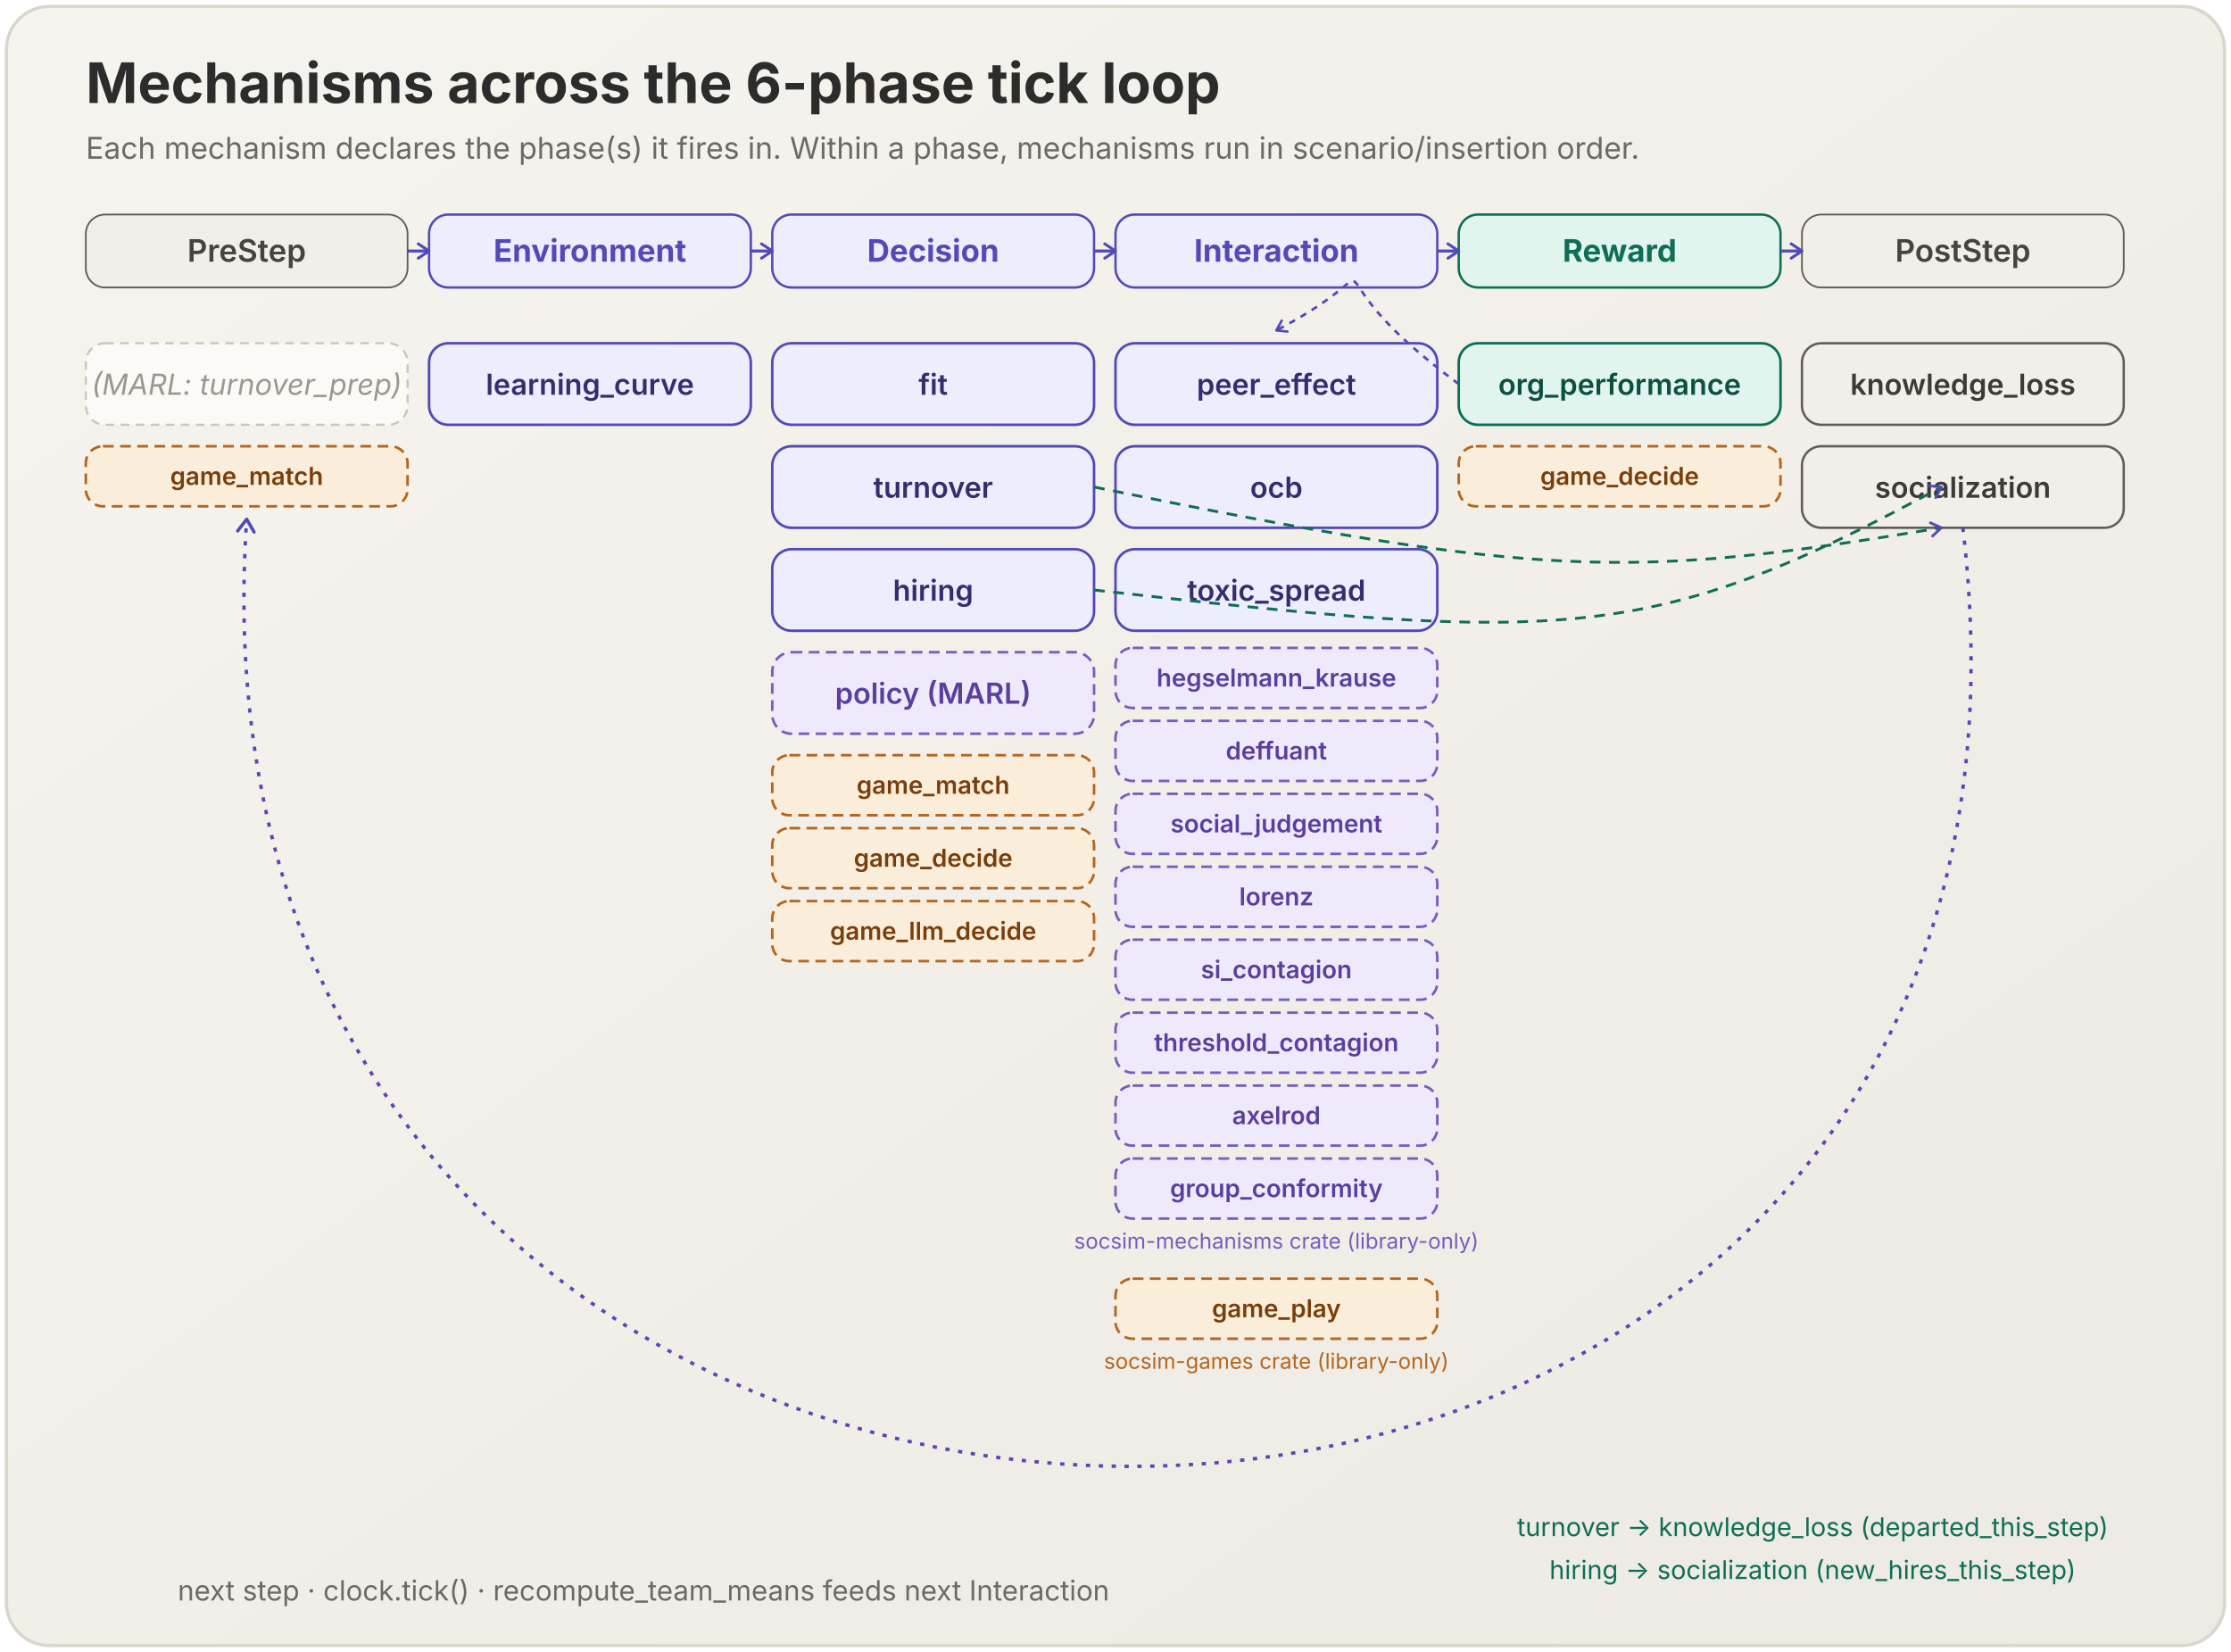
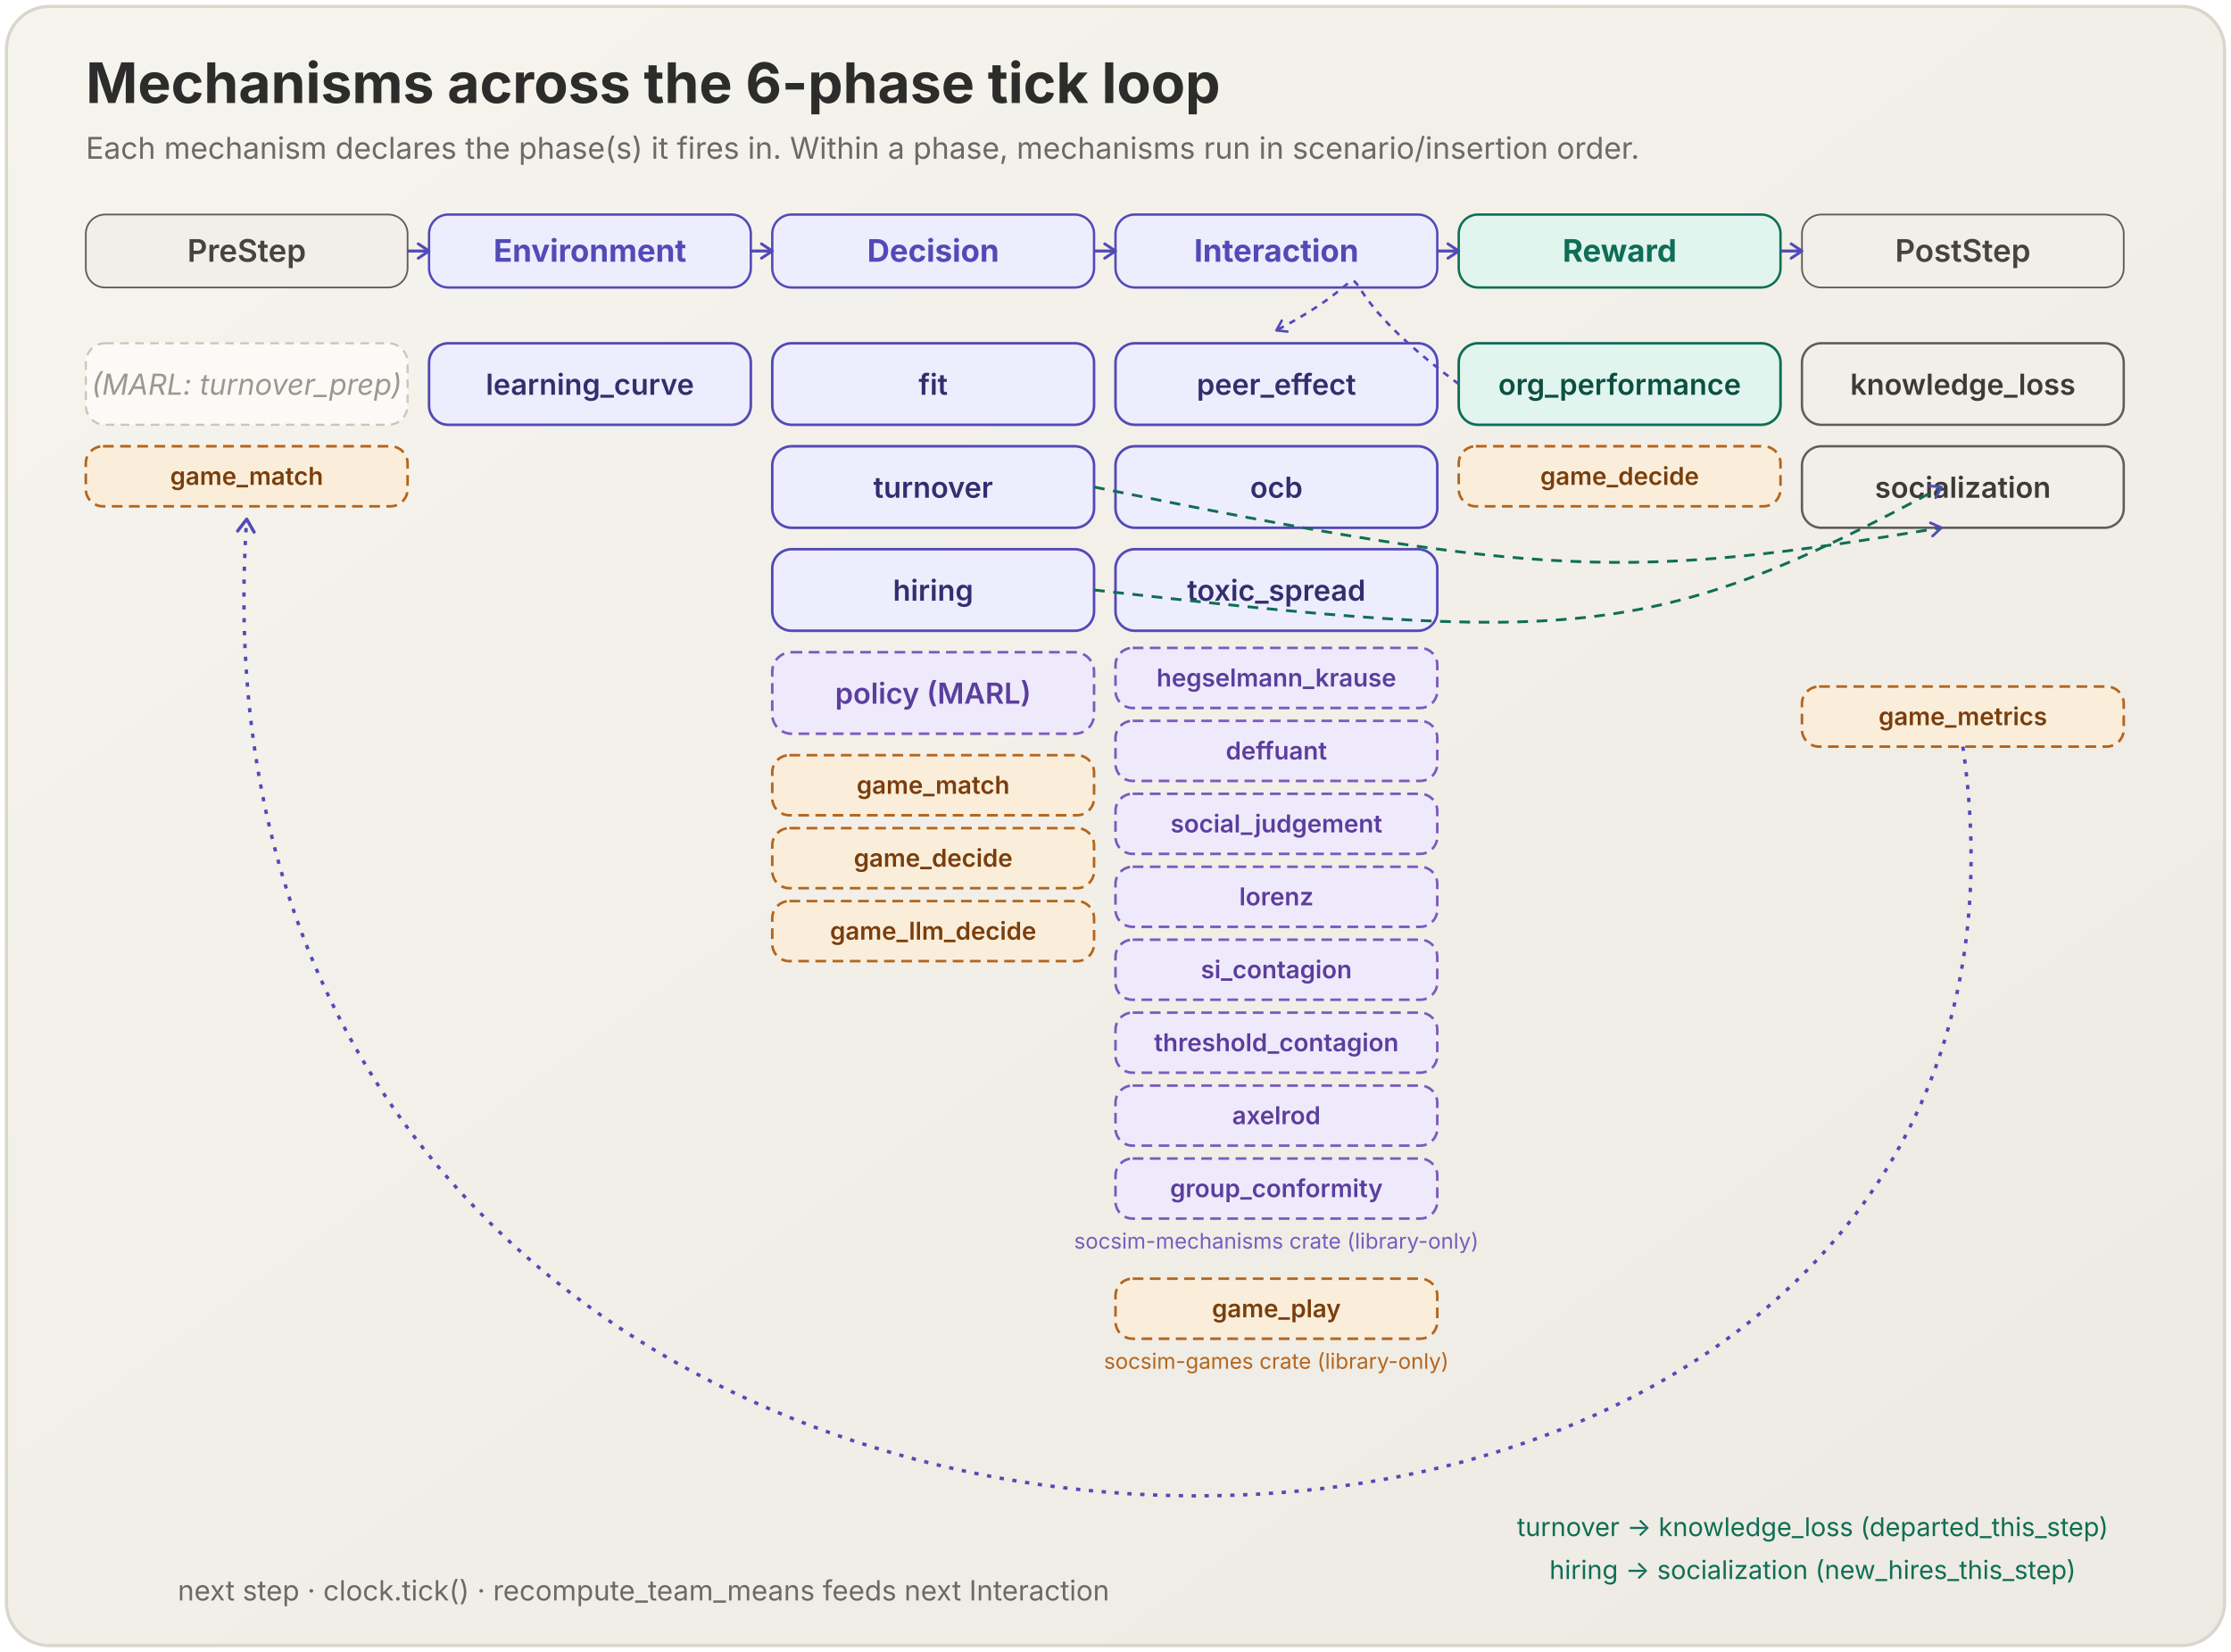
<svg xmlns="http://www.w3.org/2000/svg" width="100%" viewBox="0 0 1040 770" role="img">
  <defs>
    <linearGradient id="bg" x1="0" y1="0" x2="1" y2="1">
      <stop offset="0" stop-color="#F6F4EE" />
      <stop offset="1" stop-color="#ECEAE2" />
    </linearGradient>
    <marker id="hr" viewBox="0 0 10 10" refX="8" refY="5" markerWidth="6" markerHeight="6" orient="auto-start-reverse">
      <path d="M2 1L8 5L2 9" fill="none" stroke="#534AB7" stroke-width="1.6" stroke-linecap="round" stroke-linejoin="round" />
    </marker>
    <style>
    .title { font-family: -apple-system, "Helvetica Neue", "Hiragino Sans", sans-serif; font-weight: 700; }
    .body  { font-family: -apple-system, "Helvetica Neue", "Hiragino Sans", sans-serif; }
  </style>
  </defs>
  <rect x="3" y="3" width="1034" height="764" rx="20" fill="url(#bg)" stroke="#D9D6CC" stroke-width="1.5" />
  <text class="title" x="40" y="48" font-size="26" fill="#2C2C2A">Mechanisms across the 6-phase tick loop</text>
  <text class="body" x="40" y="74" font-size="14" fill="#6B6A64">Each mechanism declares the phase(s) it fires in. Within a phase, mechanisms run in scenario/insertion order.</text>
  <g>
    <rect x="40" y="100" width="150" height="34" rx="9" fill="#F1EFE8" stroke="#5F5E5A" stroke-width="0.8" />
    <text class="body" x="115" y="122" font-size="14.5" font-weight="600" fill="#444441" text-anchor="middle">PreStep</text>
    <rect x="200" y="100" width="150" height="34" rx="9" fill="#EEEDFE" stroke="#534AB7" stroke-width="1.1" />
    <text class="body" x="275" y="122" font-size="14.5" font-weight="700" fill="#534AB7" text-anchor="middle">Environment</text>
    <rect x="360" y="100" width="150" height="34" rx="9" fill="#EEEDFE" stroke="#534AB7" stroke-width="1.1" />
    <text class="body" x="435" y="122" font-size="14.5" font-weight="700" fill="#534AB7" text-anchor="middle">Decision</text>
    <rect x="520" y="100" width="150" height="34" rx="9" fill="#EEEDFE" stroke="#534AB7" stroke-width="1.1" />
    <text class="body" x="595" y="122" font-size="14.5" font-weight="700" fill="#534AB7" text-anchor="middle">Interaction</text>
    <rect x="680" y="100" width="150" height="34" rx="9" fill="#E1F5EE" stroke="#0F6E56" stroke-width="1.1" />
    <text class="body" x="755" y="122" font-size="14.5" font-weight="700" fill="#0F6E56" text-anchor="middle">Reward</text>
    <rect x="840" y="100" width="150" height="34" rx="9" fill="#F1EFE8" stroke="#5F5E5A" stroke-width="0.8" />
    <text class="body" x="915" y="122" font-size="14.5" font-weight="600" fill="#444441" text-anchor="middle">PostStep</text>
    <path d="M190 117 H200" stroke="#534AB7" stroke-width="1.4" marker-end="url(#hr)" />
    <path d="M350 117 H360" stroke="#534AB7" stroke-width="1.4" marker-end="url(#hr)" />
    <path d="M510 117 H520" stroke="#534AB7" stroke-width="1.4" marker-end="url(#hr)" />
    <path d="M670 117 H680" stroke="#534AB7" stroke-width="1.4" marker-end="url(#hr)" />
    <path d="M830 117 H840" stroke="#534AB7" stroke-width="1.4" marker-end="url(#hr)" />
  </g>
  <g class="body" font-size="13.5">
    <rect x="40" y="160" width="150" height="38" rx="9" fill="#FBFAF6" stroke="#C9C6BC" stroke-width="1" stroke-dasharray="4 3" />
    <text x="115" y="184" fill="#9A988F" text-anchor="middle" font-style="italic">(MARL: turnover_prep)</text>
    <rect x="200" y="160" width="150" height="38" rx="9" fill="#EEEDFE" stroke="#534AB7" stroke-width="1.2" />
    <text x="275" y="184" fill="#332E6E" text-anchor="middle" font-weight="600">learning_curve</text>
    <rect x="360" y="160" width="150" height="38" rx="9" fill="#EEEDFE" stroke="#534AB7" stroke-width="1.2" />
    <text x="435" y="184" fill="#332E6E" text-anchor="middle" font-weight="600">fit</text>
    <rect x="360" y="208" width="150" height="38" rx="9" fill="#EEEDFE" stroke="#534AB7" stroke-width="1.2" />
    <text x="435" y="232" fill="#332E6E" text-anchor="middle" font-weight="600">turnover</text>
    <rect x="360" y="256" width="150" height="38" rx="9" fill="#EEEDFE" stroke="#534AB7" stroke-width="1.2" />
    <text x="435" y="280" fill="#332E6E" text-anchor="middle" font-weight="600">hiring</text>
    <rect x="360" y="304" width="150" height="38" rx="9" fill="#EFEAFB" stroke="#7A5BC0" stroke-width="1.2" stroke-dasharray="5 3" />
    <text x="435" y="328" fill="#5B3E9E" text-anchor="middle" font-weight="600">policy  (MARL)</text>
    <rect x="520" y="160" width="150" height="38" rx="9" fill="#EEEDFE" stroke="#534AB7" stroke-width="1.2" />
    <text x="595" y="184" fill="#332E6E" text-anchor="middle" font-weight="600">peer_effect</text>
    <rect x="520" y="208" width="150" height="38" rx="9" fill="#EEEDFE" stroke="#534AB7" stroke-width="1.2" />
    <text x="595" y="232" fill="#332E6E" text-anchor="middle" font-weight="600">ocb</text>
    <rect x="520" y="256" width="150" height="38" rx="9" fill="#EEEDFE" stroke="#534AB7" stroke-width="1.2" />
    <text x="595" y="280" fill="#332E6E" text-anchor="middle" font-weight="600">toxic_spread</text>
    <rect x="520" y="302" width="150" height="28" rx="8" fill="#EFEAFB" stroke="#7A5BC0" stroke-width="1.2" stroke-dasharray="5 3" />
    <text x="595" y="320" fill="#5B3E9E" text-anchor="middle" font-weight="600" font-size="11.5">hegselmann_krause</text>
    <rect x="520" y="336" width="150" height="28" rx="8" fill="#EFEAFB" stroke="#7A5BC0" stroke-width="1.2" stroke-dasharray="5 3" />
    <text x="595" y="354" fill="#5B3E9E" text-anchor="middle" font-weight="600" font-size="11.5">deffuant</text>
    <rect x="520" y="370" width="150" height="28" rx="8" fill="#EFEAFB" stroke="#7A5BC0" stroke-width="1.2" stroke-dasharray="5 3" />
    <text x="595" y="388" fill="#5B3E9E" text-anchor="middle" font-weight="600" font-size="11.5">social_judgement</text>
    <rect x="520" y="404" width="150" height="28" rx="8" fill="#EFEAFB" stroke="#7A5BC0" stroke-width="1.2" stroke-dasharray="5 3" />
    <text x="595" y="422" fill="#5B3E9E" text-anchor="middle" font-weight="600" font-size="11.5">lorenz</text>
    <rect x="520" y="438" width="150" height="28" rx="8" fill="#EFEAFB" stroke="#7A5BC0" stroke-width="1.2" stroke-dasharray="5 3" />
    <text x="595" y="456" fill="#5B3E9E" text-anchor="middle" font-weight="600" font-size="11.5">si_contagion</text>
    <rect x="520" y="472" width="150" height="28" rx="8" fill="#EFEAFB" stroke="#7A5BC0" stroke-width="1.2" stroke-dasharray="5 3" />
    <text x="595" y="490" fill="#5B3E9E" text-anchor="middle" font-weight="600" font-size="11.5">threshold_contagion</text>
    <rect x="520" y="506" width="150" height="28" rx="8" fill="#EFEAFB" stroke="#7A5BC0" stroke-width="1.2" stroke-dasharray="5 3" />
    <text x="595" y="524" fill="#5B3E9E" text-anchor="middle" font-weight="600" font-size="11.5">axelrod</text>
    <rect x="520" y="540" width="150" height="28" rx="8" fill="#EFEAFB" stroke="#7A5BC0" stroke-width="1.2" stroke-dasharray="5 3" />
    <text x="595" y="558" fill="#5B3E9E" text-anchor="middle" font-weight="600" font-size="11.5">group_conformity</text>
    <text x="595" y="582" fill="#7A5BC0" text-anchor="middle" font-size="10">socsim-mechanisms crate (library-only)</text>
    <rect x="680" y="160" width="150" height="38" rx="9" fill="#E1F5EE" stroke="#0F6E56" stroke-width="1.2" />
    <text x="755" y="184" fill="#0B5040" text-anchor="middle" font-weight="600">org_performance</text>
    <rect x="840" y="160" width="150" height="38" rx="9" fill="#F1EFE8" stroke="#5F5E5A" stroke-width="1.1" />
    <text x="915" y="184" fill="#3C3B37" text-anchor="middle" font-weight="600">knowledge_loss</text>
    <rect x="840" y="208" width="150" height="38" rx="9" fill="#F1EFE8" stroke="#5F5E5A" stroke-width="1.1" />
    <text x="915" y="232" fill="#3C3B37" text-anchor="middle" font-weight="600">socialization</text>
  </g>
  <g class="body" font-size="11.5" font-weight="600">
    <rect x="40" y="208" width="150" height="28" rx="8" fill="#FAEEDA" stroke="#B5651D" stroke-width="1.2" stroke-dasharray="5 3" />
    <text x="115" y="226" fill="#7A3E0C" text-anchor="middle">game_match</text>
    <rect x="360" y="352" width="150" height="28" rx="8" fill="#FAEEDA" stroke="#B5651D" stroke-width="1.2" stroke-dasharray="5 3" />
    <text x="435" y="370" fill="#7A3E0C" text-anchor="middle">game_match</text>
    <rect x="360" y="386" width="150" height="28" rx="8" fill="#FAEEDA" stroke="#B5651D" stroke-width="1.2" stroke-dasharray="5 3" />
    <text x="435" y="404" fill="#7A3E0C" text-anchor="middle">game_decide</text>
    <rect x="360" y="420" width="150" height="28" rx="8" fill="#FAEEDA" stroke="#B5651D" stroke-width="1.2" stroke-dasharray="5 3" />
    <text x="435" y="438" fill="#7A3E0C" text-anchor="middle">game_llm_decide</text>
    <rect x="520" y="596" width="150" height="28" rx="8" fill="#FAEEDA" stroke="#B5651D" stroke-width="1.2" stroke-dasharray="5 3" />
    <text x="595" y="614" fill="#7A3E0C" text-anchor="middle">game_play</text>
    <rect x="680" y="208" width="150" height="28" rx="8" fill="#FAEEDA" stroke="#B5651D" stroke-width="1.2" stroke-dasharray="5 3" />
    <text x="755" y="226" fill="#7A3E0C" text-anchor="middle">game_decide</text>
+     <rect x="840" y="320" width="150" height="28" rx="8" fill="#FAEEDA" stroke="#B5651D" stroke-width="1.2" stroke-dasharray="5 3" />
+     <text x="915" y="338" fill="#7A3E0C" text-anchor="middle">game_metrics</text>
    <text x="595" y="638" fill="#B5651D" text-anchor="middle" font-size="10" font-weight="400">socsim-games crate (library-only)</text>
  </g>
  <g font-size="12" class="body" fill="#0F6E56">
    <path d="M510 227 C 720 270, 760 270, 905 246" fill="none" stroke="#0F6E56" stroke-width="1.3" stroke-dasharray="5 4" marker-end="url(#hr)" />
    <text x="845" y="716" text-anchor="middle">turnover → knowledge_loss  (departed_this_step)</text>
    <path d="M510 275 C 730 300, 770 300, 905 227" fill="none" stroke="#0F6E56" stroke-width="1.3" stroke-dasharray="5 4" marker-end="url(#hr)" />
    <text x="845" y="736" text-anchor="middle">hiring → socialization  (new_hires_this_step)</text>
  </g>
  <g font-size="12" class="body" fill="#534AB7">
    <path d="M680 179 C 600 120, 660 120, 595 154" fill="none" stroke="#534AB7" stroke-width="1.2" stroke-dasharray="3 3" marker-end="url(#hr)" />
  </g>
-   <path d="M915 246 C 985 830, 75 830, 115 242" fill="none" stroke="#534AB7" stroke-width="1.6" stroke-dasharray="2 4" marker-end="url(#hr)" />
+   <path d="M915 348 C 985 830, 75 830, 115 242" fill="none" stroke="#534AB7" stroke-width="1.6" stroke-dasharray="2 4" marker-end="url(#hr)" />
  <text class="body" x="300" y="746" font-size="13" fill="#6B6A64" text-anchor="middle">next step  ·  clock.tick()  ·  recompute_team_means feeds next Interaction</text>
</svg>
